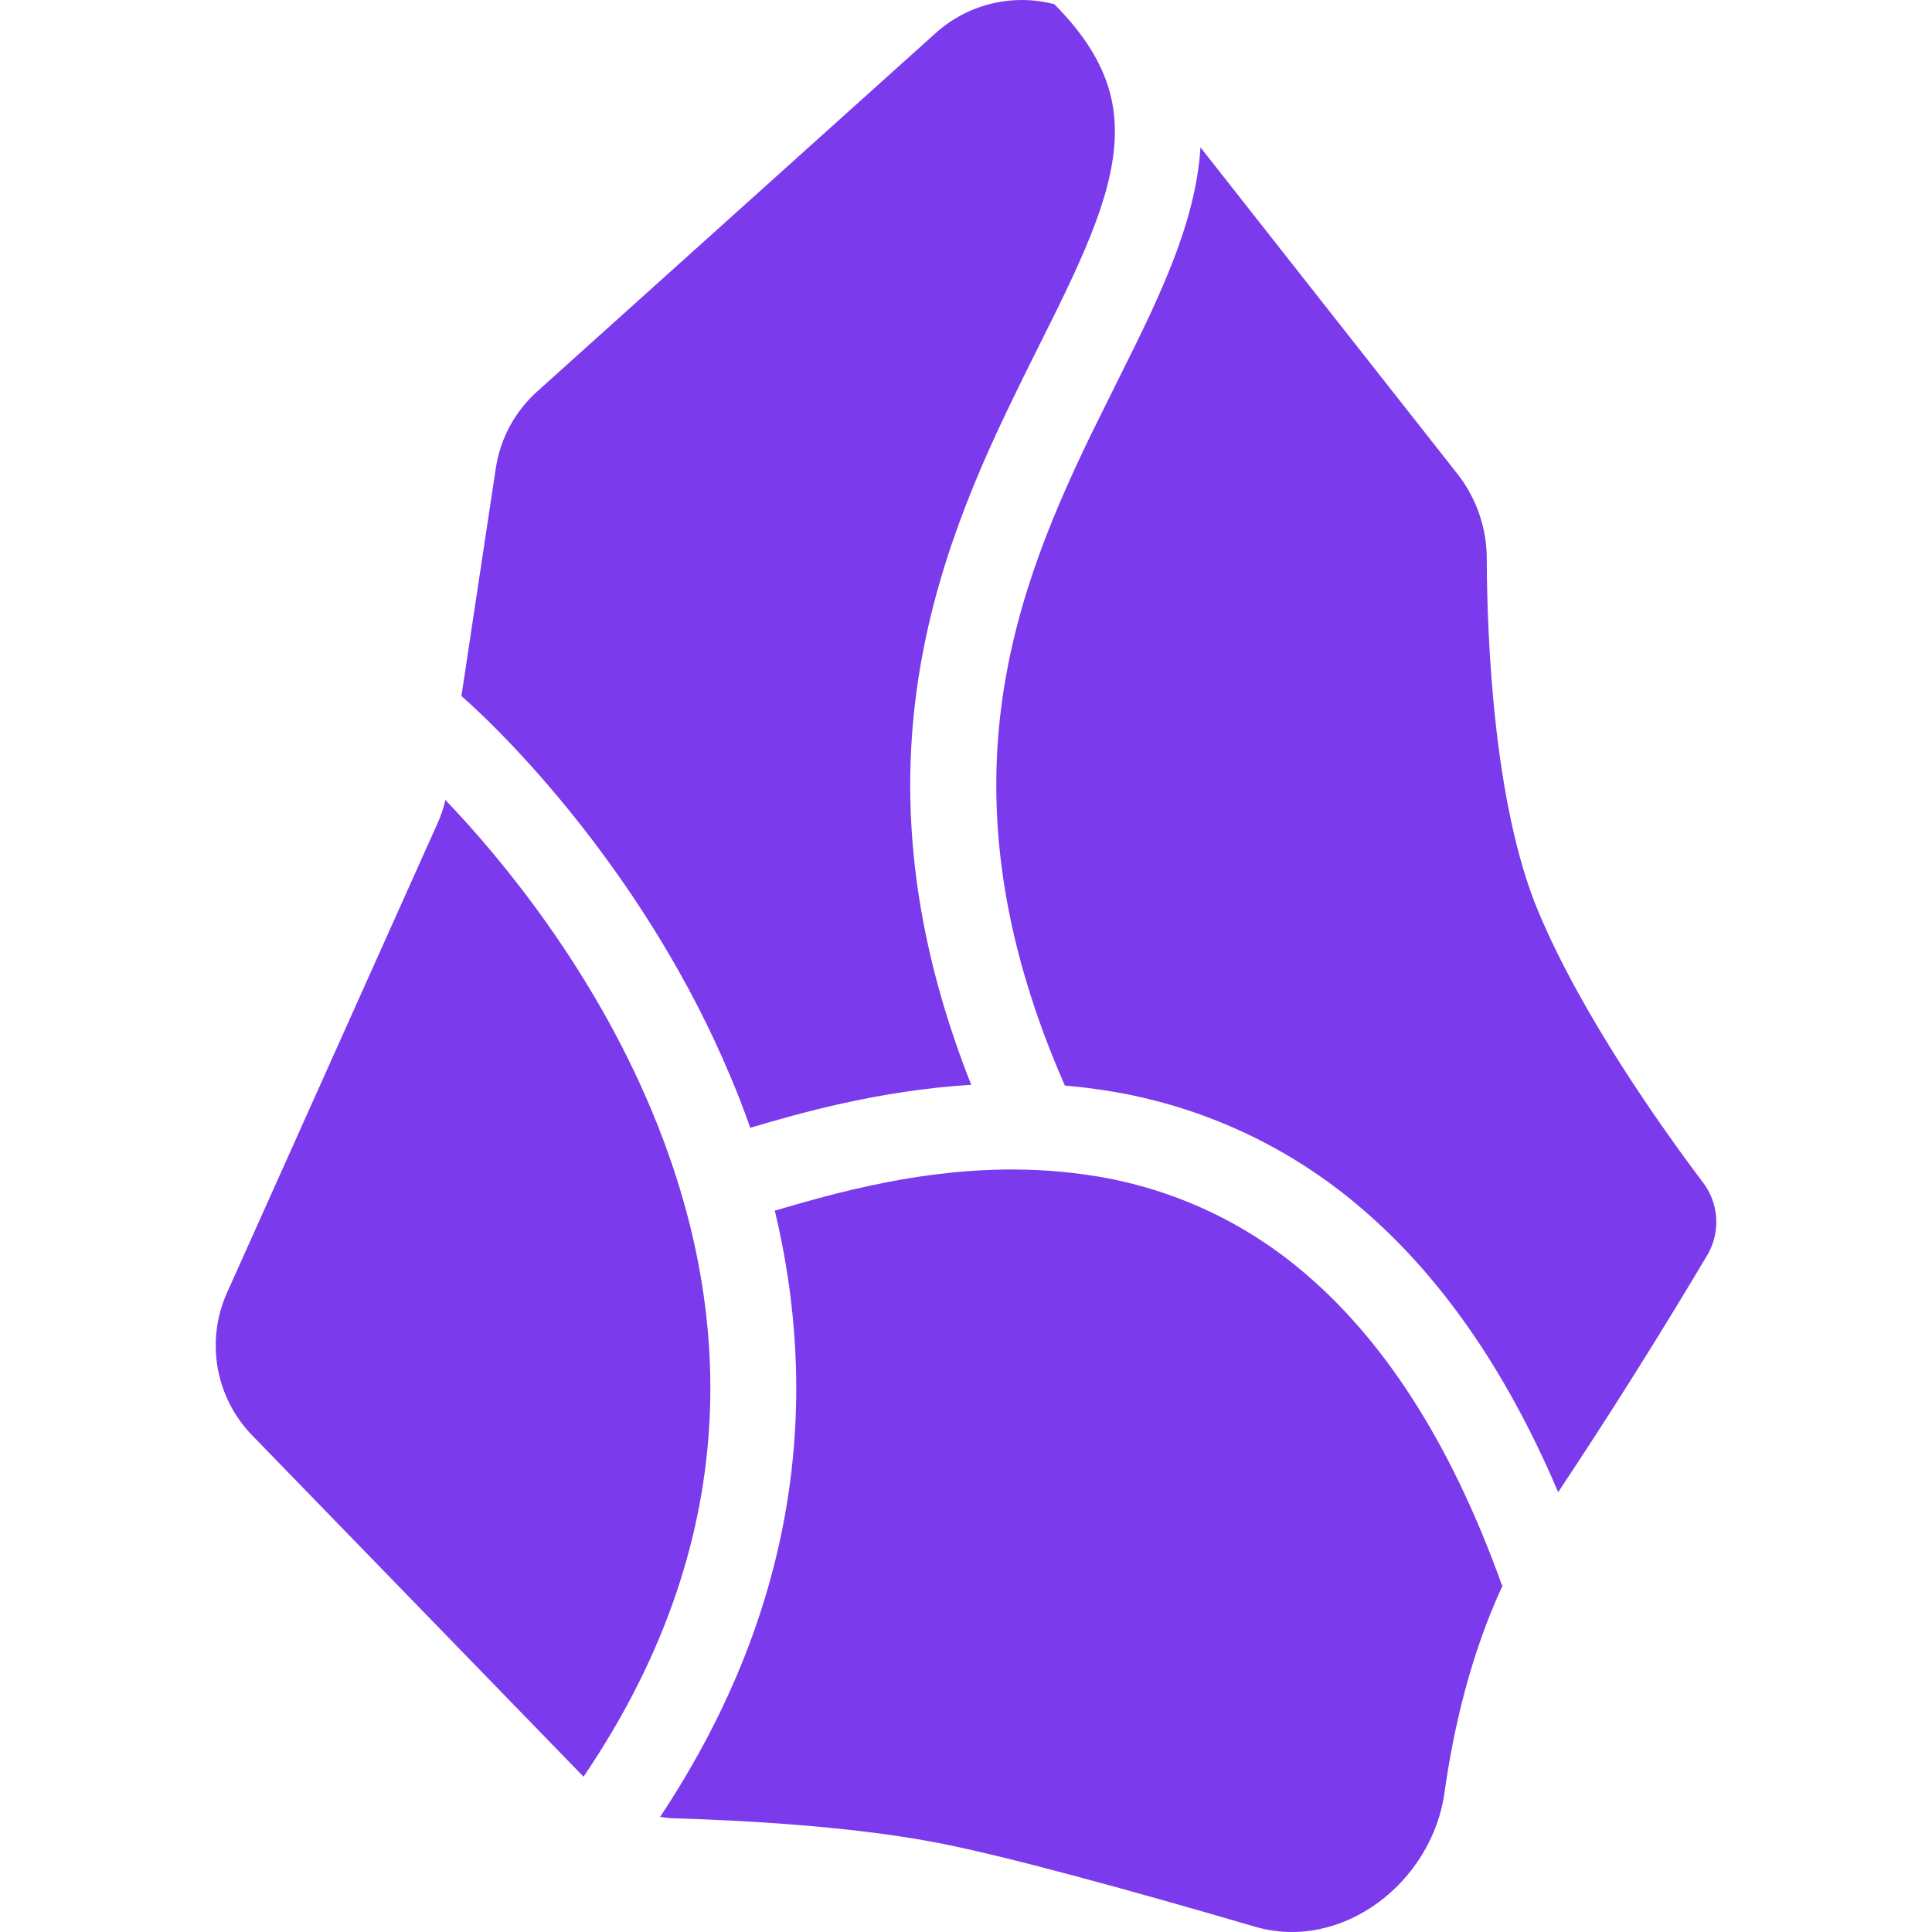
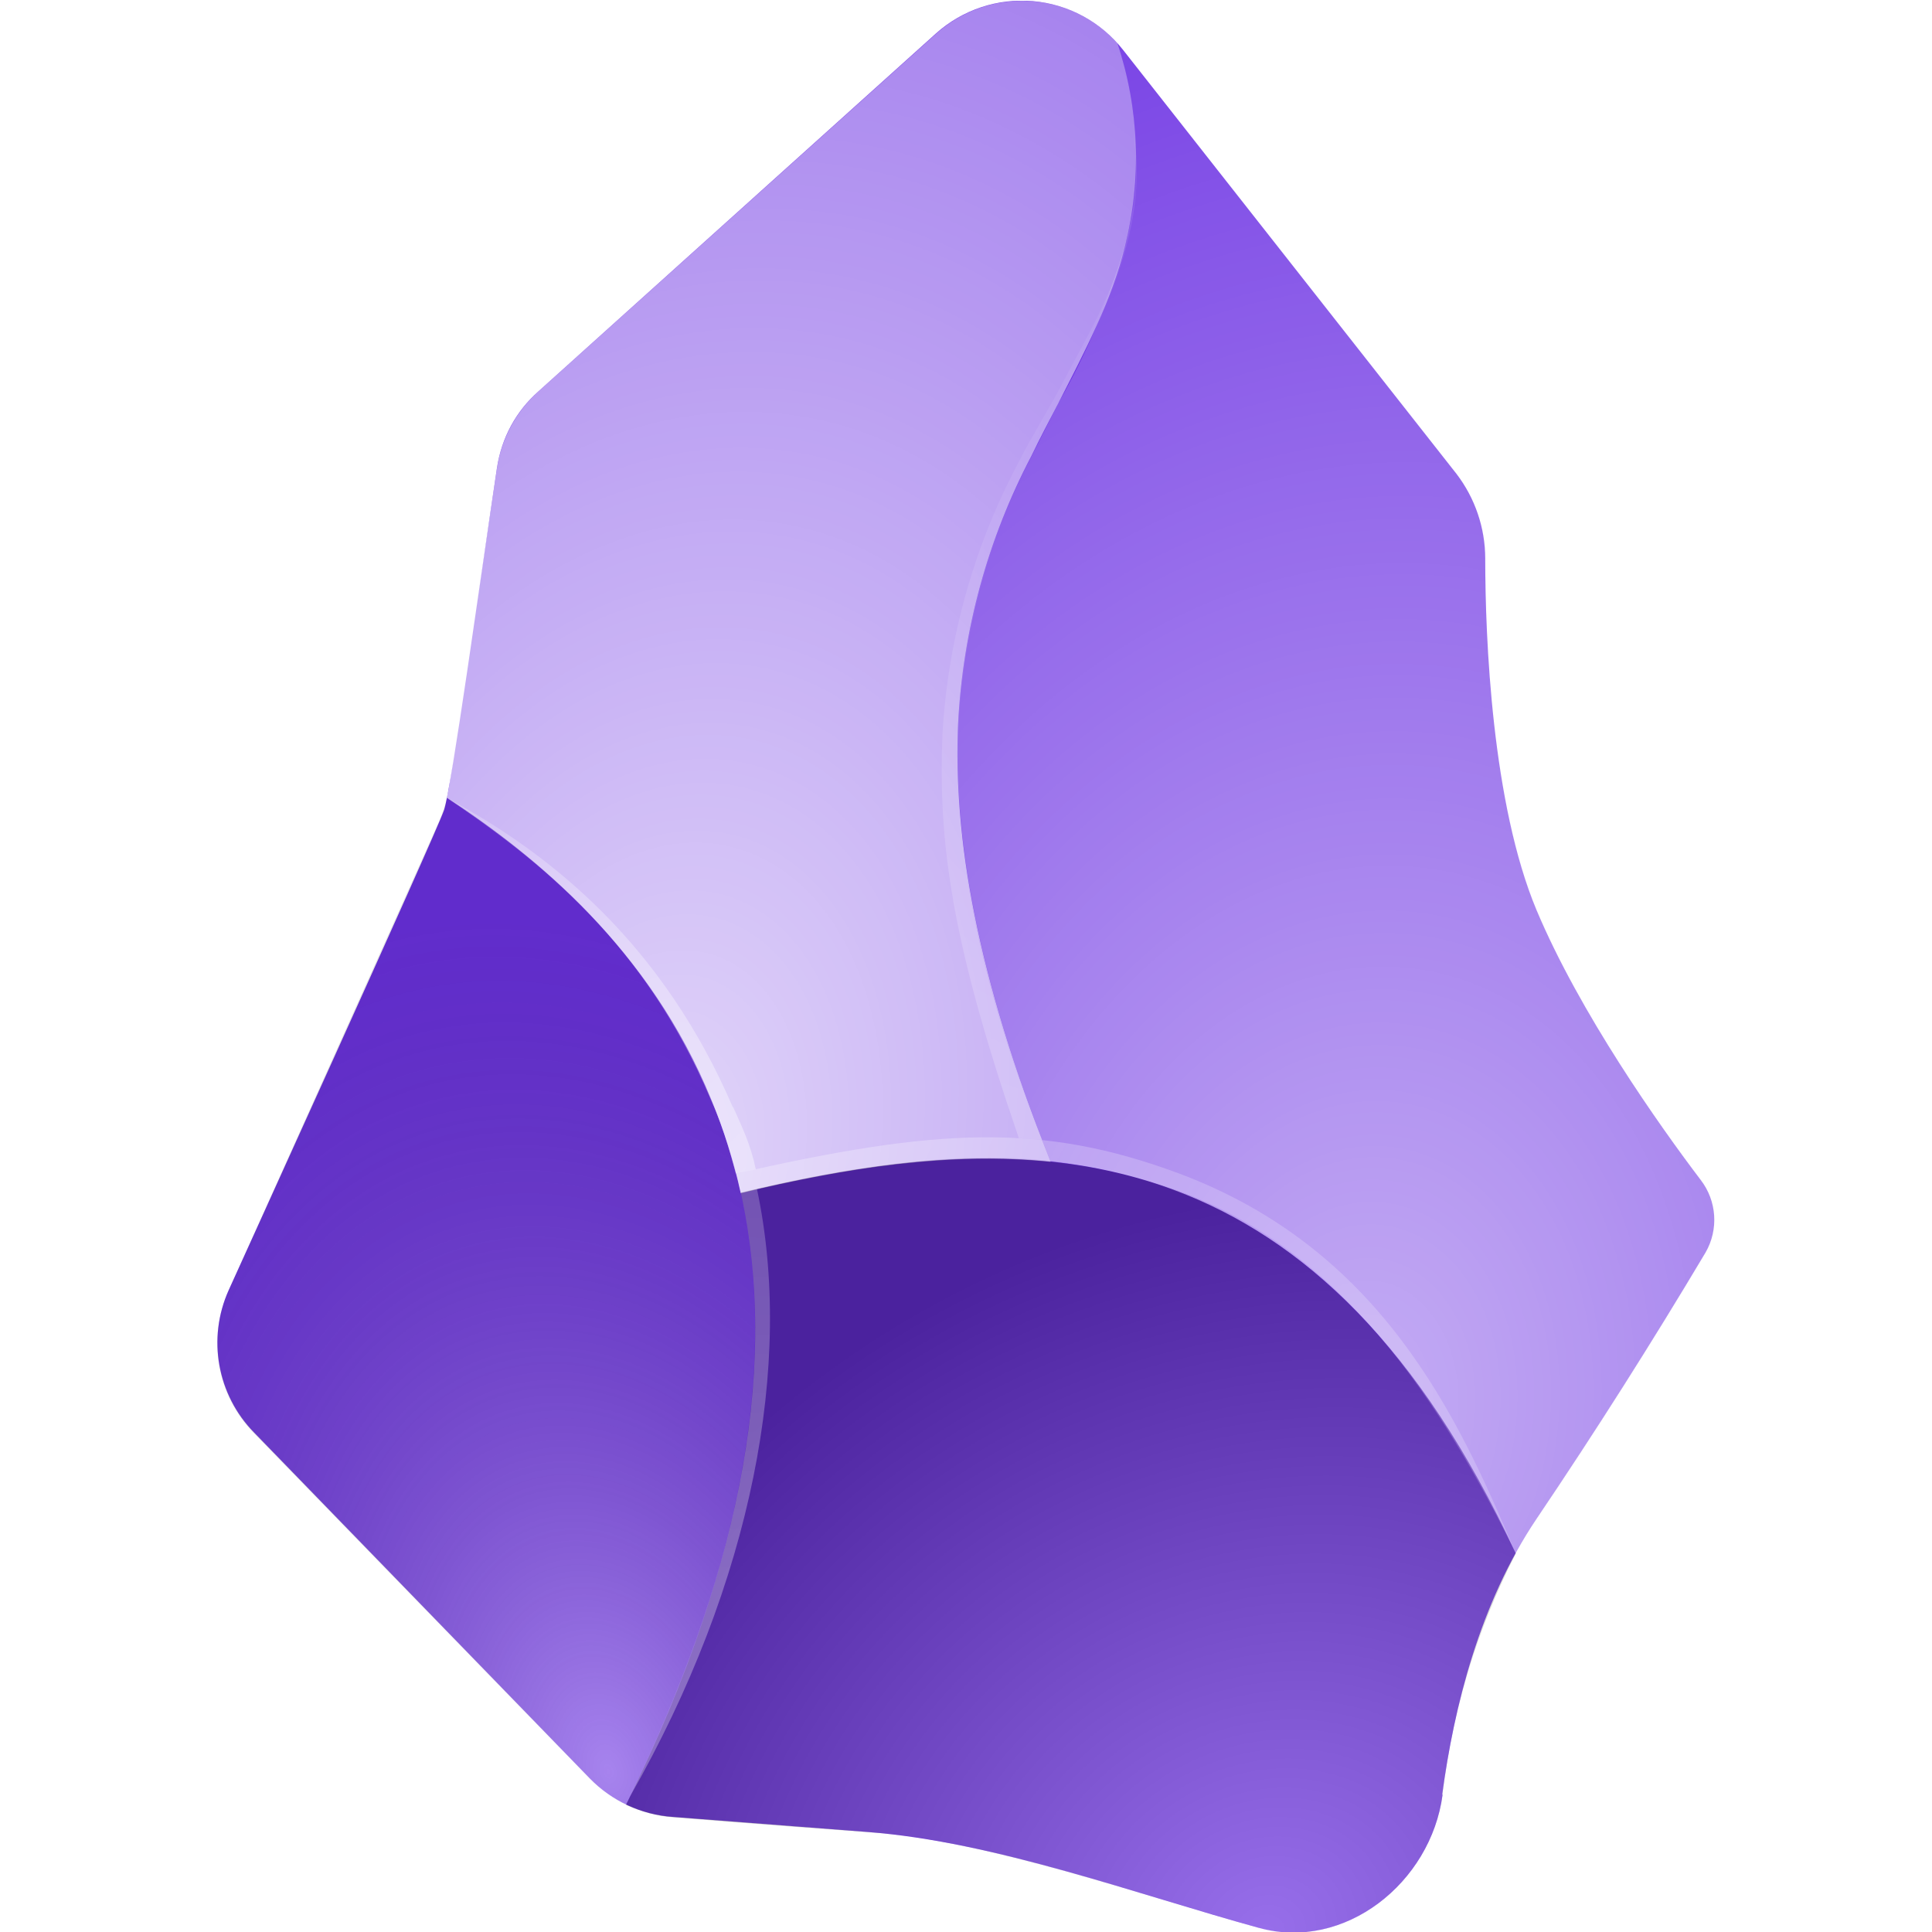
- <svg xmlns="http://www.w3.org/2000/svg" fill="#7C3AED" role="img" viewBox="0 0 24 24">
-   <path d="M19.355 18.538a68.967 68.959 0 0 0 1.858-2.954.81.81 0 0 0-.062-.9c-.516-.685-1.504-2.075-2.042-3.362-.553-1.321-.636-3.375-.64-4.377a1.707 1.707 0 0 0-.358-1.05l-3.198-4.064a3.744 3.744 0 0 1-.076.543c-.106.503-.307 1.004-.536 1.5-.134.29-.29.6-.446.914l-.31.626c-.516 1.068-.997 2.227-1.132 3.59-.124 1.26.046 2.73.815 4.481.128.011.257.025.386.044a6.363 6.363 0 0 1 3.326 1.505c.916.79 1.744 1.922 2.415 3.5zM8.199 22.569c.073.012.146.02.22.02.78.024 2.095.092 3.16.29.87.16 2.593.64 4.01 1.055 1.083.316 2.198-.548 2.355-1.664.114-.814.33-1.735.725-2.58l-.01.005c-.67-1.87-1.522-3.078-2.416-3.849a5.295 5.295 0 0 0-2.778-1.257c-1.54-.216-2.952.19-3.84.45.532 2.218.368 4.829-1.425 7.531zM5.533 9.938c-.023.1-.056.197-.098.29L2.82 16.059a1.602 1.602 0 0 0 .313 1.772l4.116 4.24c2.103-3.101 1.796-6.02.836-8.3-.728-1.73-1.832-3.081-2.55-3.831zM9.32 14.01c.615-.183 1.606-.465 2.745-.534-.683-1.725-.848-3.233-.716-4.577.154-1.552.7-2.847 1.235-3.95.113-.235.223-.454.328-.664.149-.297.288-.577.419-.86.217-.47.379-.885.46-1.27.08-.38.08-.72-.014-1.043-.095-.325-.297-.675-.68-1.06a1.6 1.6 0 0 0-1.475.36l-4.95 4.452a1.602 1.602 0 0 0-.513.952l-.427 2.83c.672.59 2.328 2.316 3.335 4.711.09.21.175.43.253.653z" />
+ <svg xmlns="http://www.w3.org/2000/svg" fill="none" height="100%" width="100%" viewBox="0 0 512 512">
+   <radialGradient id="logo-bottom-left" cx="0" cy="0" gradientTransform="matrix(-59 -225 150 -39 161.4 470)" gradientUnits="userSpaceOnUse" r="1">
+     <stop offset="0" stop-color="#fff" stop-opacity=".4" />
+     <stop offset="1" stop-opacity=".1" />
+   </radialGradient>
+   <radialGradient id="logo-top-right" cx="0" cy="0" gradientTransform="matrix(50 -379 280 37 360 374.2)" gradientUnits="userSpaceOnUse" r="1">
+     <stop offset="0" stop-color="#fff" stop-opacity=".6" />
+     <stop offset="1" stop-color="#fff" stop-opacity=".1" />
+   </radialGradient>
+   <radialGradient id="logo-top-left" cx="0" cy="0" gradientTransform="matrix(69 -319 218 47 175.4 307)" gradientUnits="userSpaceOnUse" r="1">
+     <stop offset="0" stop-color="#fff" stop-opacity=".8" />
+     <stop offset="1" stop-color="#fff" stop-opacity=".4" />
+   </radialGradient>
+   <radialGradient id="logo-bottom-right" cx="0" cy="0" gradientTransform="matrix(-96 -163 187 -111 335.3 512.2)" gradientUnits="userSpaceOnUse" r="1">
+     <stop offset="0" stop-color="#fff" stop-opacity=".3" />
+     <stop offset="1" stop-opacity=".3" />
+   </radialGradient>
+   <radialGradient id="logo-top-edge" cx="0" cy="0" gradientTransform="matrix(-36 166 -112 -24 310 128.2)" gradientUnits="userSpaceOnUse" r="1">
+     <stop offset="0" stop-color="#fff" stop-opacity="0" />
+     <stop offset="1" stop-color="#fff" stop-opacity=".2" />
+   </radialGradient>
+   <radialGradient id="logo-left-edge" cx="0" cy="0" gradientTransform="matrix(88 89 -190 187 111 220.2)" gradientUnits="userSpaceOnUse" r="1">
+     <stop offset="0" stop-color="#fff" stop-opacity=".2" />
+     <stop offset="1" stop-color="#fff" stop-opacity=".4" />
+   </radialGradient>
+   <radialGradient id="logo-bottom-edge" cx="0" cy="0" gradientTransform="matrix(9 130 -276 20 215 284)" gradientUnits="userSpaceOnUse" r="1">
+     <stop offset="0" stop-color="#fff" stop-opacity=".2" />
+     <stop offset="1" stop-color="#fff" stop-opacity=".3" />
+   </radialGradient>
+   <radialGradient id="logo-middle-edge" cx="0" cy="0" gradientTransform="matrix(-198 -104 327 -623 400 399.2)" gradientUnits="userSpaceOnUse" r="1">
+     <stop offset="0" stop-color="#fff" stop-opacity=".2" />
+     <stop offset=".5" stop-color="#fff" stop-opacity=".2" />
+     <stop offset="1" stop-color="#fff" stop-opacity=".3" />
+   </radialGradient>
+   <clipPath id="clip">
+     <path d="M.2.2h512v512H.2z" />
+   </clipPath>
+   <g clip-path="url(#clip)">
+     <path d="M382.3 475.6c-3.1 23.4-26 41.6-48.7 35.3-32.4-8.9-69.9-22.8-103.6-25.4l-51.7-4a34 34 0 0 1-22-10.2l-89-91.7a34 34 0 0 1-6.7-37.7s55-121 57.1-127.3c2-6.3 9.6-61.2 14-90.6 1.2-7.9 5-15 11-20.3L248 8.9a34.1 34.1 0 0 1 49.6 4.3L386 125.6a37 37 0 0 1 7.6 22.4c0 21.3 1.8 65 13.6 93.2 11.5 27.3 32.5 57 43.5 71.5a17.3 17.3 0 0 1 1.3 19.2 1494 1494 0 0 1-44.8 70.6c-15 22.3-21.9 49.9-25 73.1z" fill="#6c31e3" />
+     <path d="M165.9 478.3c41.4-84 40.2-144.2 22.6-187-16.2-39.6-46.3-64.5-70-80-.6 2.3-1.3 4.4-2.2 6.5L60.6 342a34 34 0 0 0 6.6 37.7l89.1 91.7a34 34 0 0 0 9.6 7z" fill="url(#logo-bottom-left)" />
+     <path d="M278.4 307.8c11.2 1.2 22.2 3.6 32.8 7.6 34 12.7 65 41.2 90.5 96.3 1.8-3.1 3.6-6.2 5.6-9.2a1536 1536 0 0 0 44.8-70.6 17 17 0 0 0-1.3-19.2c-11-14.6-32-44.2-43.5-71.5-11.8-28.2-13.5-72-13.6-93.2 0-8.1-2.6-16-7.6-22.4L297.6 13.2a34 34 0 0 0-1.5-1.7 96 96 0 0 1 2 54 198.3 198.3 0 0 1-17.6 41.3l-7.2 14.2a171 171 0 0 0-19.4 71c-1.2 29.4 4.8 66.4 24.5 115.8z" fill="url(#logo-top-right)" />
+     <path d="M278.4 307.8c-19.7-49.4-25.8-86.4-24.5-115.9a171 171 0 0 1 19.4-71c2.3-4.8 4.8-9.5 7.2-14.1 7.1-13.9 14-27 17.6-41.4a96 96 0 0 0-2-54A34.1 34.1 0 0 0 248 9l-105.4 94.8a34.1 34.1 0 0 0-10.9 20.3l-12.8 85-.5 2.3c23.8 15.5 54 40.4 70.1 80a147 147 0 0 1 7.8 24.8c28-6.8 55.7-11 82.1-8.3z" fill="url(#logo-top-left)" />
+     <path d="M333.6 511c22.7 6.2 45.6-12 48.7-35.4a187 187 0 0 1 19.4-63.9c-25.6-55-56.5-83.6-90.4-96.3-36-13.4-75.2-9-115 .7 8.9 40.4 3.6 93.3-30.4 162.2 4 1.8 8.1 3 12.5 3.3 0 0 24.4 2 53.6 4.1 29 2 72.4 17.1 101.6 25.2z" fill="url(#logo-bottom-right)" />
+     <g clip-rule="evenodd" fill-rule="evenodd">
+       <path d="M254.1 190c-1.3 29.2 2.4 62.8 22.1 112.1l-6.2-.5c-17.7-51.5-21.5-78-20.2-107.6a174.7 174.7 0 0 1 20.4-72c2.4-4.9 8-14.1 10.5-18.8 7.1-13.7 11.9-21 16-33.6 5.7-17.5 4.5-25.9 3.8-34.1 4.6 29.9-12.7 56-25.7 82.4a177.1 177.1 0 0 0-20.7 72z" fill="url(#logo-top-edge)" />
+       <path d="M194.3 293.4c2.4 5.4 4.6 9.8 6 16.5L195 311c-2.1-7.8-3.8-13.4-6.8-20-17.8-42-46.3-63.6-69.7-79.5 28.2 15.2 57.2 39 75.7 81.9z" fill="url(#logo-left-edge)" />
+       <path d="M200.6 315.1c9.8 46-1.2 104.2-33.6 160.9 27.1-56.2 40.2-110.1 29.3-160z" fill="url(#logo-bottom-edge)" />
+       <path d="M312.5 311c53.1 19.9 73.6 63.6 88.9 100-19-38.1-45.2-80.3-90.8-96-34.8-11.8-64.1-10.4-114.3 1l-1.1-5c53.2-12.1 81-13.5 117.3 0z" fill="url(#logo-middle-edge)" />
+     </g>
+   </g>
</svg>
